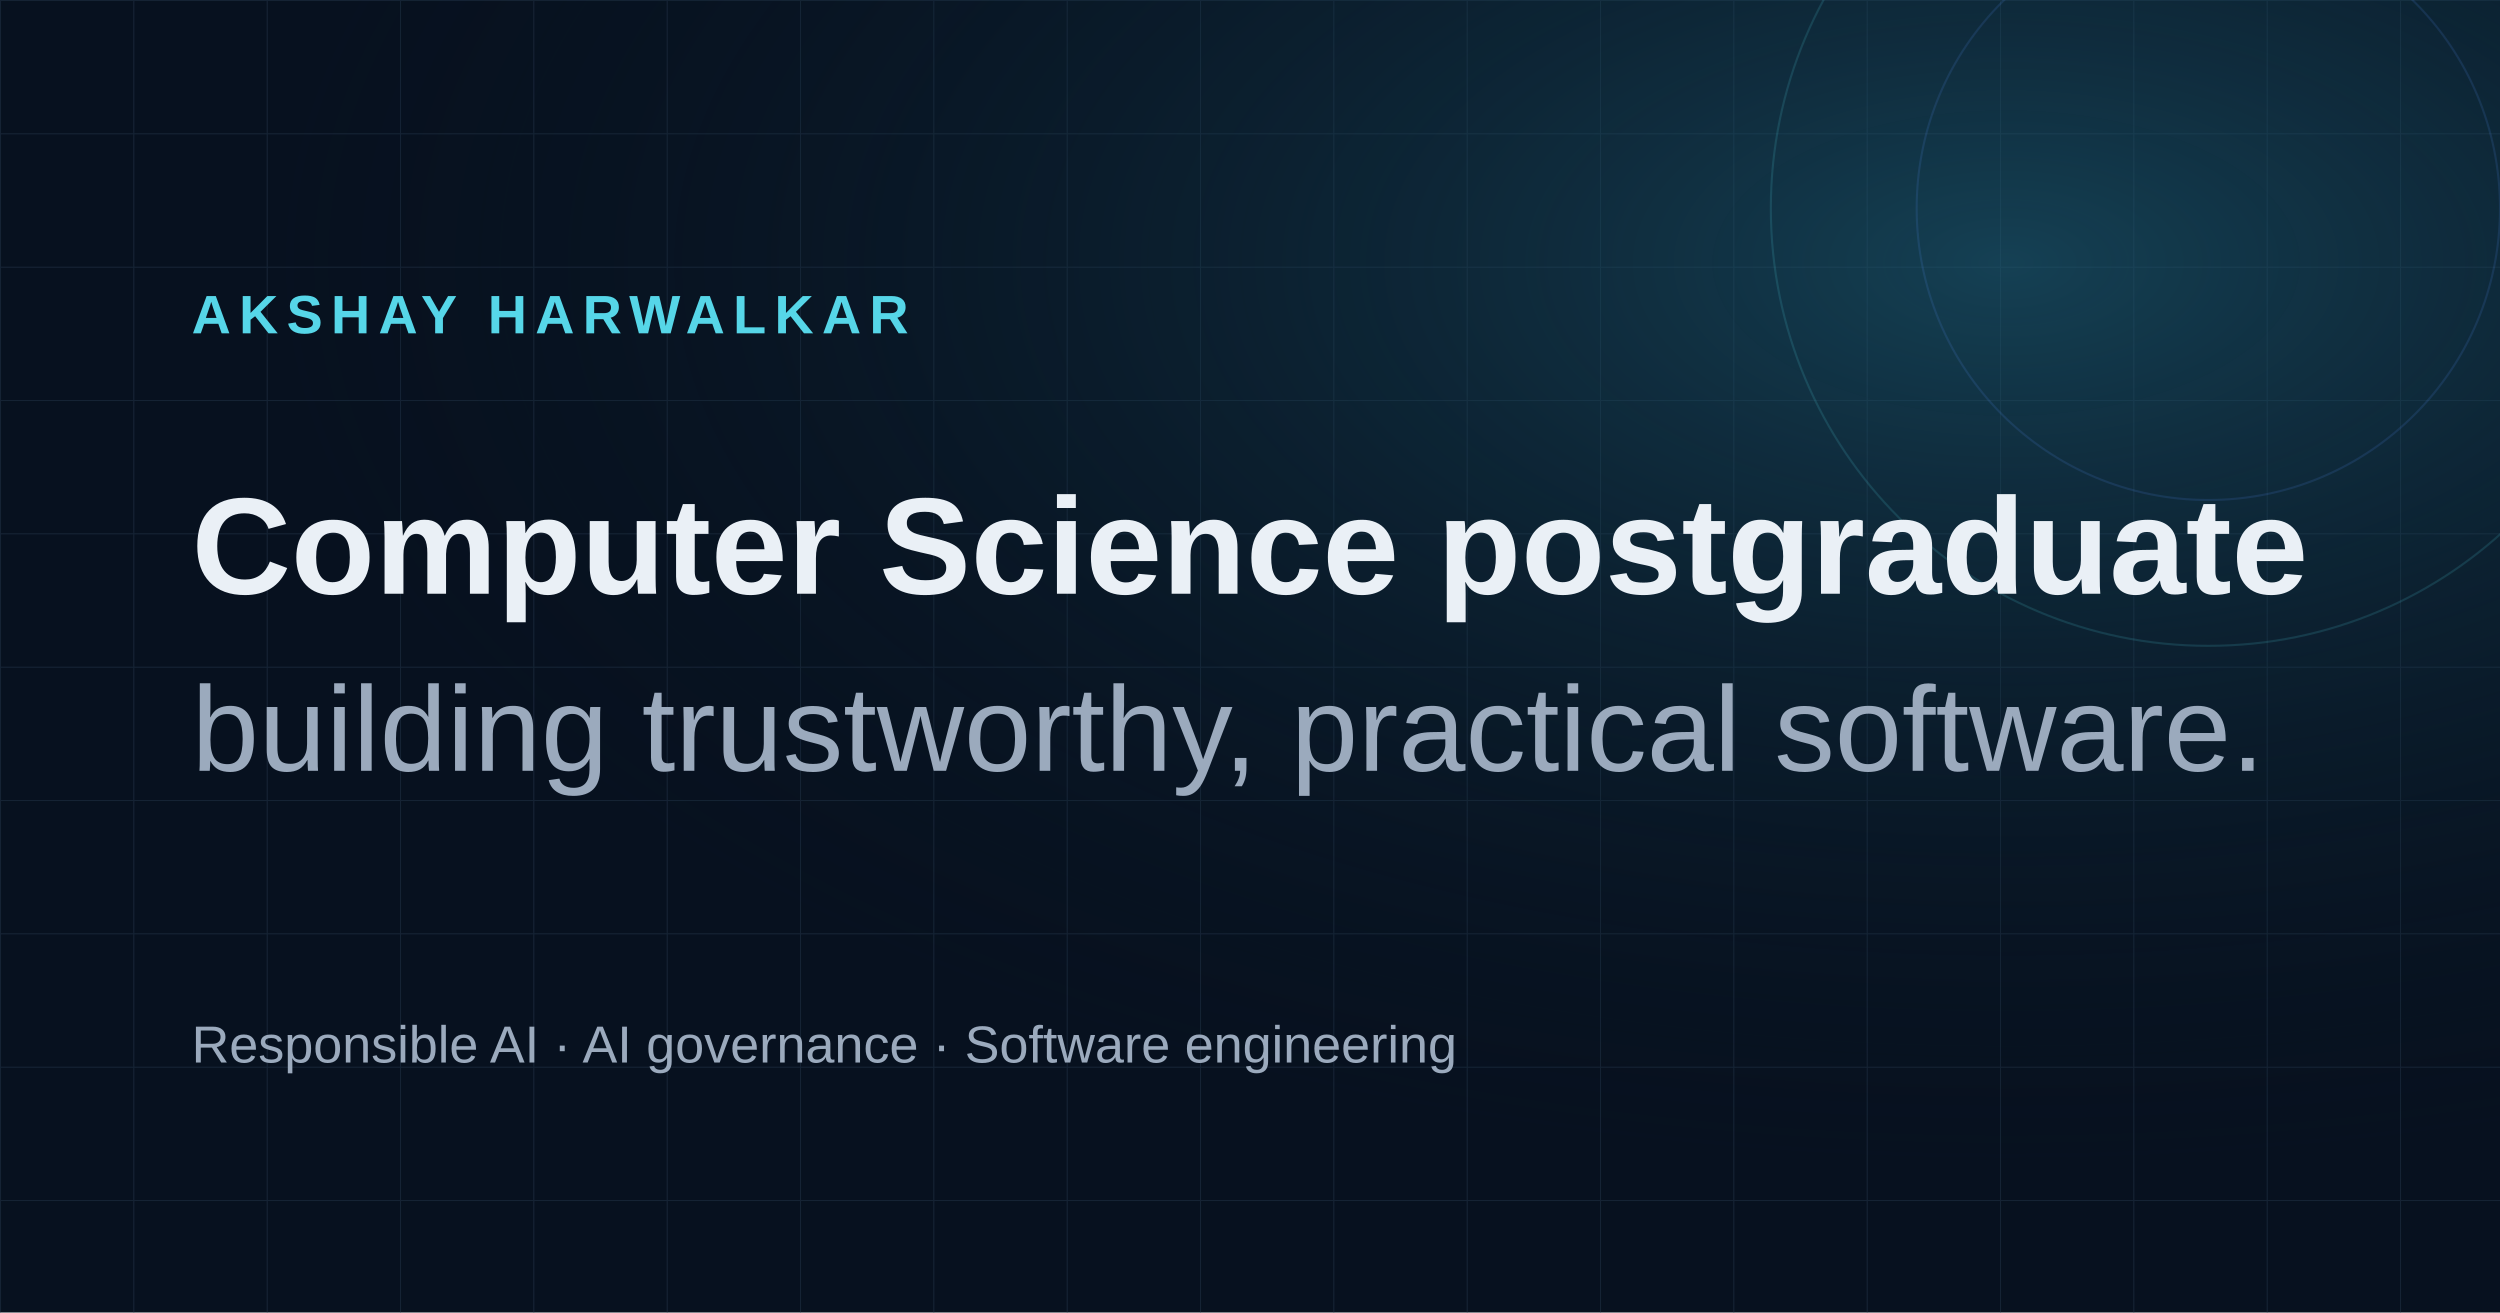
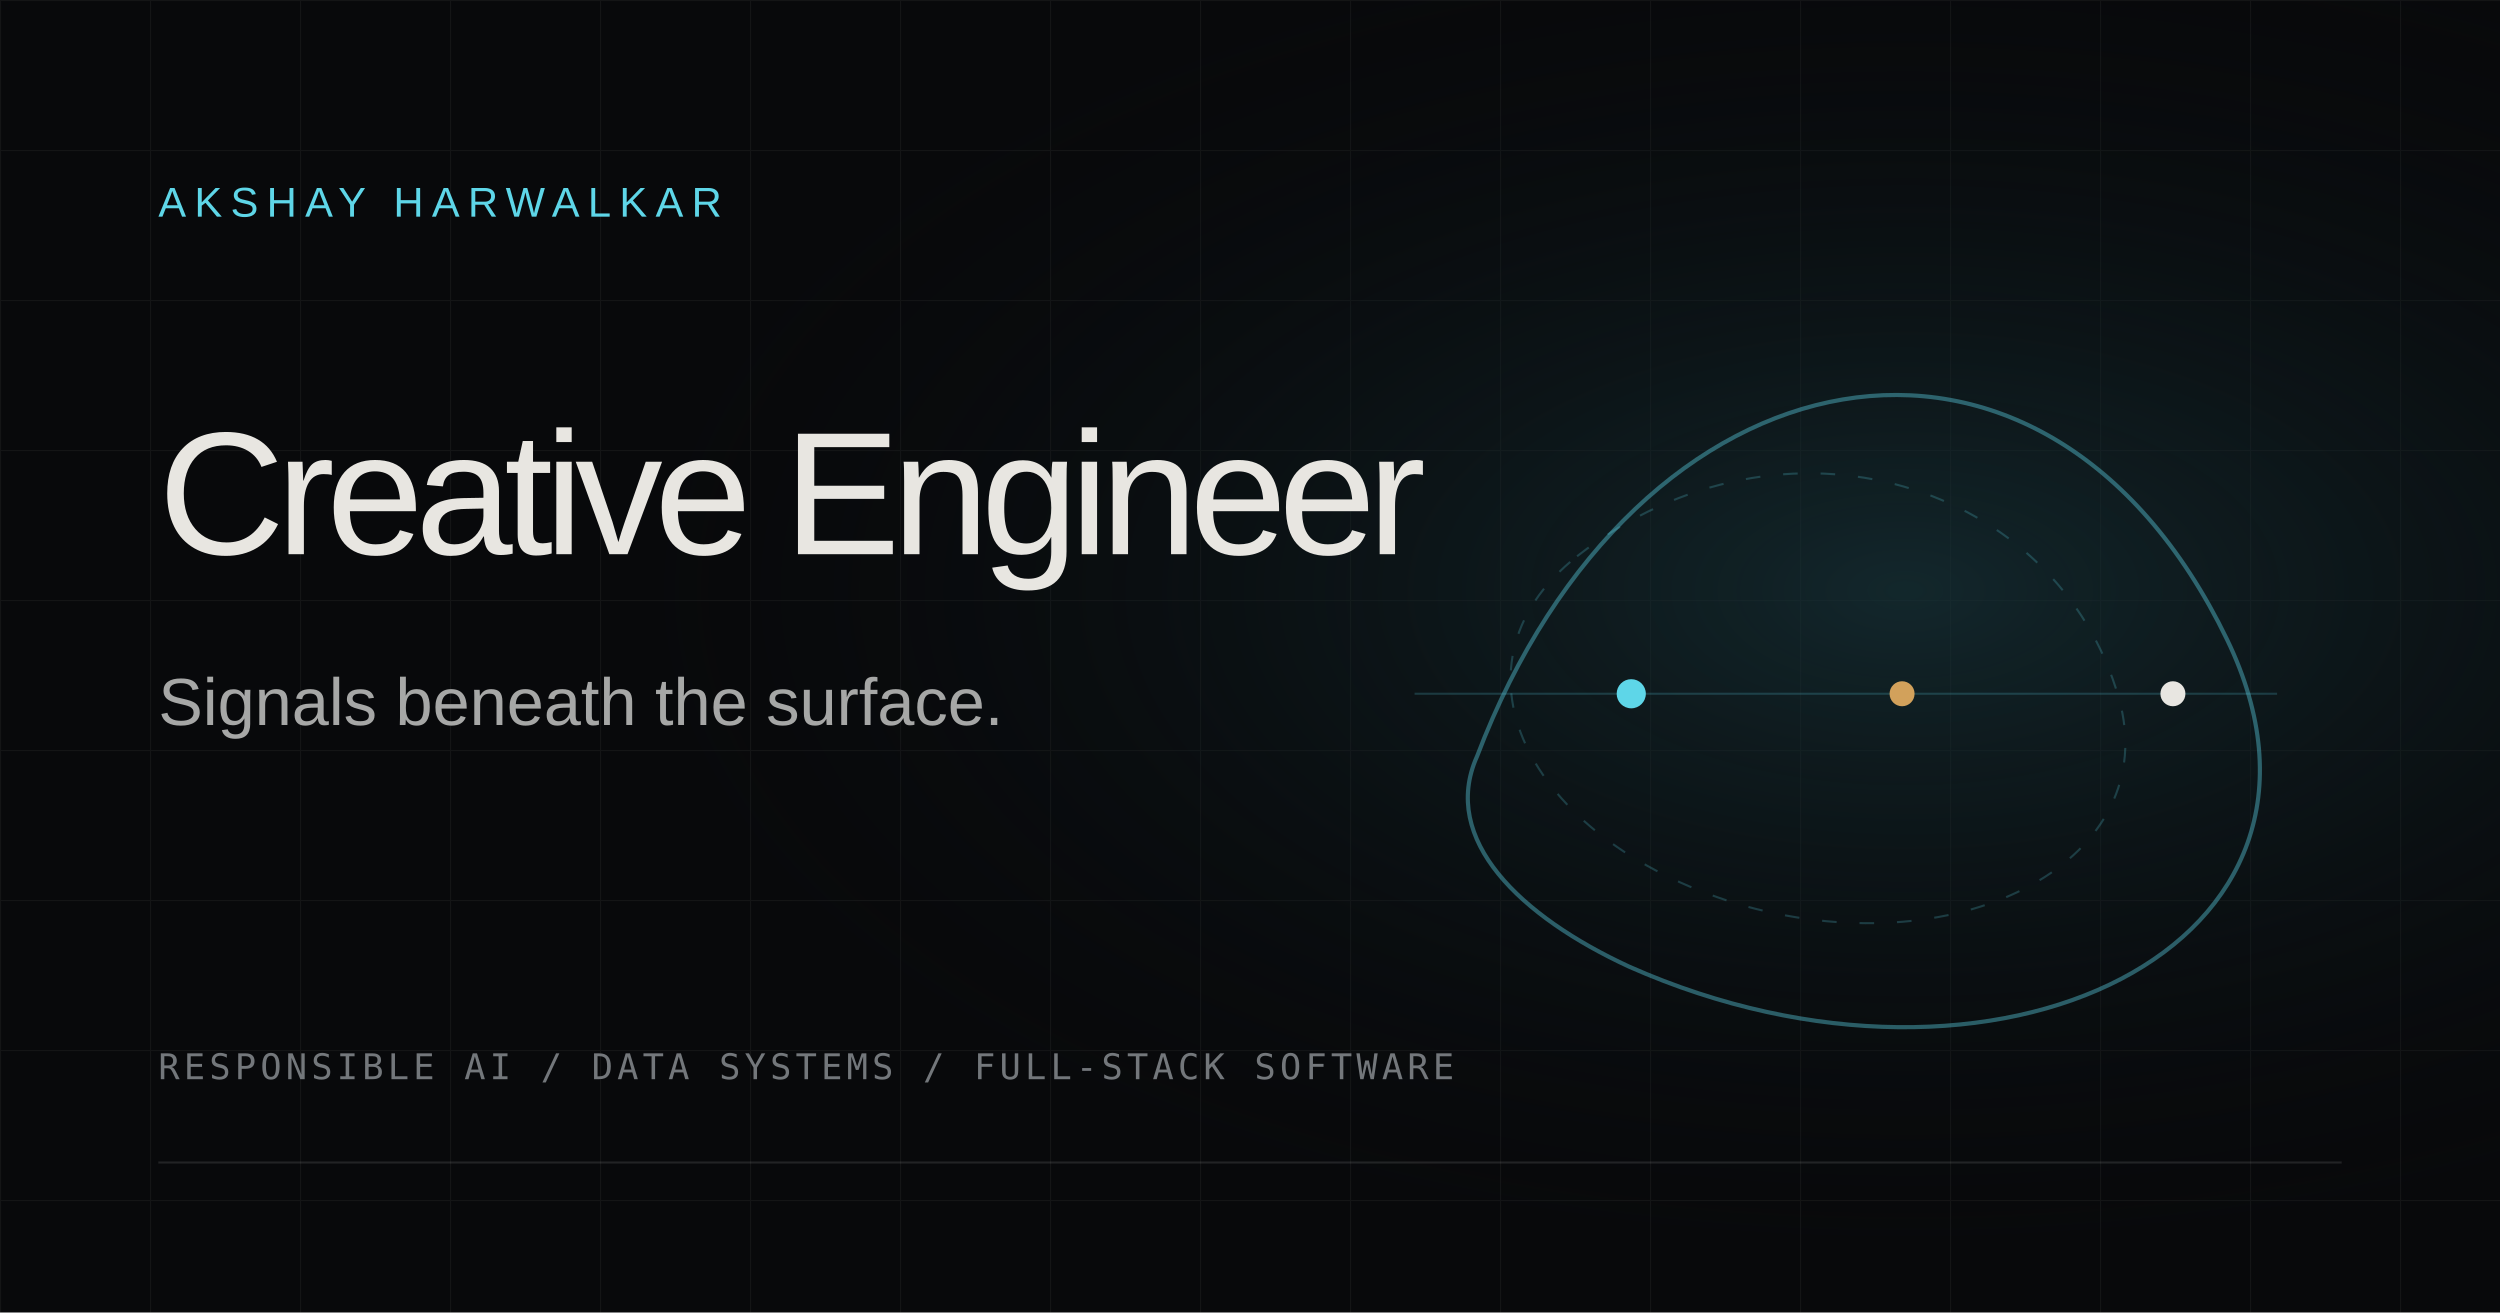
<svg xmlns="http://www.w3.org/2000/svg" viewBox="0 0 1200 630">
  <defs>
-     <pattern id="grid" width="64" height="64" patternUnits="userSpaceOnUse">
-       <path d="M64 0H0V64" fill="none" stroke="#26394e" stroke-width="1" />
+     <pattern id="grid" width="72" height="72" patternUnits="userSpaceOnUse">
+       <path d="M72 0H0V72" fill="none" stroke="#e8e6e1" stroke-opacity=".055" />
    </pattern>
-     <radialGradient id="glow" cx="80%" cy="20%" r="70%">
-       <stop offset="0" stop-color="#1e6077" stop-opacity=".6" />
-       <stop offset="1" stop-color="#07111f" stop-opacity="0" />
+     <radialGradient id="fade" cx="76%" cy="45%" r="52%">
+       <stop offset="0" stop-color="#17343a" stop-opacity=".7" />
+       <stop offset="1" stop-color="#08090b" stop-opacity="0" />
    </radialGradient>
  </defs>
-   <rect width="1200" height="630" fill="#07111f" />
-   <rect width="1200" height="630" fill="url(#grid)" opacity=".45" />
-   <rect width="1200" height="630" fill="url(#glow)" />
-   <circle cx="1060" cy="100" r="210" fill="none" stroke="#56d6e8" stroke-opacity=".15" />
-   <circle cx="1060" cy="100" r="140" fill="none" stroke="#5790ff" stroke-opacity=".14" />
-   <text x="92" y="160" fill="#56d6e8" font-family="Arial, sans-serif" font-size="26" font-weight="700" letter-spacing="4">AKSHAY HARWALKAR</text>
-   <text x="92" y="285" fill="#eaf0f6" font-family="Arial, sans-serif" font-size="66" font-weight="600">Computer Science postgraduate</text>
-   <text x="92" y="370" fill="#9baabd" font-family="Arial, sans-serif" font-size="58">building trustworthy, practical software.</text>
-   <text x="92" y="510" fill="#9baabd" font-family="Arial, sans-serif" font-size="25">Responsible AI · AI governance · Software engineering</text>
+   <rect width="1200" height="630" fill="#08090b" />
+   <rect width="1200" height="630" fill="url(#grid)" />
+   <rect width="1200" height="630" fill="url(#fade)" />
+   <g transform="translate(875 315)" fill="none">
+     <path d="M-166 48C-90-152 106-190 194-8C265 139 83 227-93 149C-145 125-184 88-166 48Z" stroke="#5ed6e8" stroke-opacity=".4" stroke-width="2" />
+     <path d="M-118-48C-18-126 113-82 142 20C164 97 68 149-37 120C-139 91-186 6-118-48Z" stroke="#5ed6e8" stroke-opacity=".22" stroke-dasharray="7 11" />
+     <path d="M-196 18H218" stroke="#5ed6e8" stroke-opacity=".2" />
+     <circle cx="-92" cy="18" r="7" fill="#5ed6e8" />
+     <circle cx="38" cy="18" r="6" fill="#d2a15b" />
+     <circle cx="168" cy="18" r="6" fill="#e8e6e1" />
+   </g>
+   <g font-family="Manrope, Arial, sans-serif">
+     <text x="76" y="104" fill="#5ed6e8" font-size="20" font-weight="500" letter-spacing="4">AKSHAY HARWALKAR</text>
+     <text x="76" y="266" fill="#e8e6e1" font-size="84" font-weight="400" letter-spacing="-4">Creative Engineer</text>
+     <text x="76" y="348" fill="#a6a7a6" font-size="32" font-weight="400">Signals beneath the surface.</text>
+     <text x="76" y="518" fill="#73777b" font-family="Consolas, monospace" font-size="17" letter-spacing="2">RESPONSIBLE AI  /  DATA SYSTEMS  /  FULL-STACK SOFTWARE</text>
+   </g>
+   <line x1="76" y1="558" x2="1124" y2="558" stroke="#e8e6e1" stroke-opacity=".12" />
</svg>
